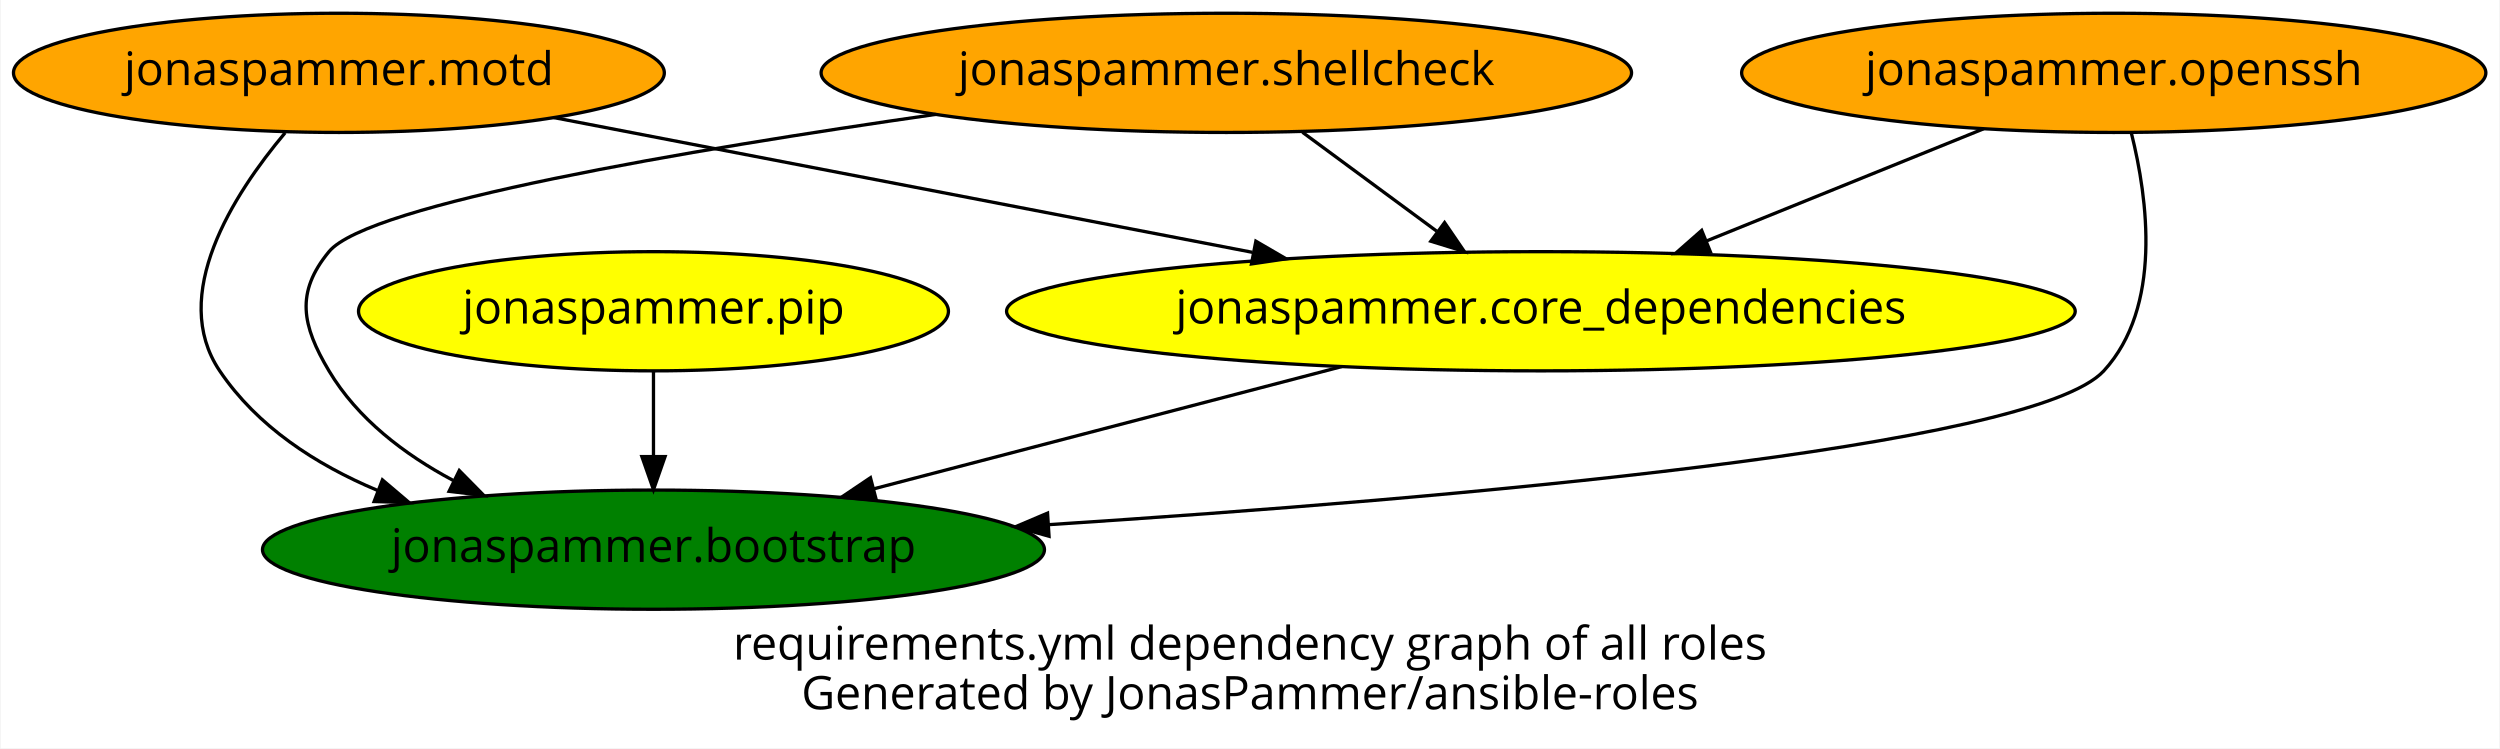
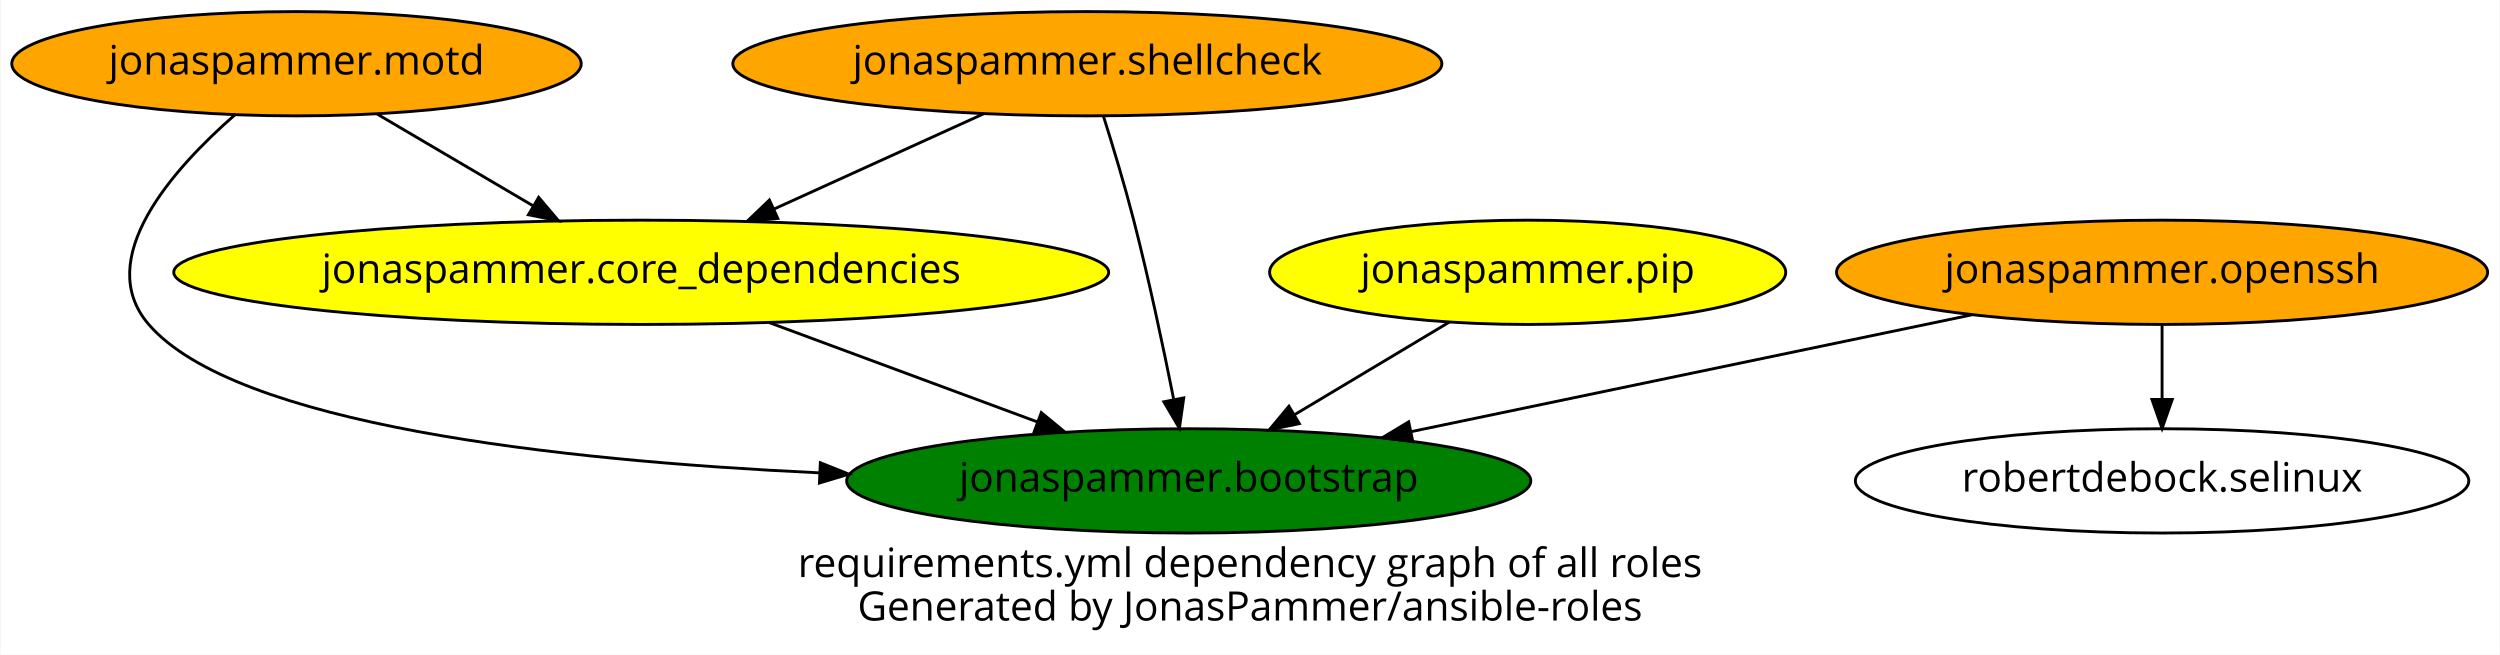
- <svg xmlns="http://www.w3.org/2000/svg" width="755pt" height="226pt" viewBox="0.00 0.00 754.58 226.00">
+ <svg xmlns="http://www.w3.org/2000/svg" width="863pt" height="226pt" viewBox="0.00 0.00 862.58 226.00">
  <g id="graph0" class="graph" transform="scale(1 1) rotate(0) translate(4 222)">
-     <polygon fill="white" stroke="transparent" points="-4,4 -4,-222 750.58,-222 750.58,4 -4,4" />
-     <text text-anchor="middle" x="373.29" y="-22.8" font-family="Open Sans" font-size="14.00">requirements.yml dependency graph of all roles </text>
-     <text text-anchor="middle" x="373.29" y="-7.8" font-family="Open Sans" font-size="14.00"> Generated by JonasPammer/ansible-roles</text>
+     <polygon fill="white" stroke="transparent" points="-4,4 -4,-222 858.58,-222 858.58,4 -4,4" />
+     <text text-anchor="middle" x="427.29" y="-22.8" font-family="Open Sans" font-size="14.00">requirements.yml dependency graph of all roles </text>
+     <text text-anchor="middle" x="427.29" y="-7.8" font-family="Open Sans" font-size="14.00"> Generated by JonasPammer/ansible-roles</text>
    <g id="node1" class="node">
-       <ellipse fill="green" stroke="black" cx="193.14" cy="-56" rx="118.08" ry="18" />
-       <text text-anchor="middle" x="193.14" y="-52.3" font-family="Open Sans" font-size="14.00">jonaspammer.bootstrap</text>
+       <ellipse fill="green" stroke="black" cx="406.14" cy="-56" rx="118.08" ry="18" />
+       <text text-anchor="middle" x="406.14" y="-52.3" font-family="Open Sans" font-size="14.00">jonaspammer.bootstrap</text>
    </g>
    <g id="node2" class="node">
-       <ellipse fill="yellow" stroke="black" cx="461.14" cy="-128" rx="161.37" ry="18" />
-       <text text-anchor="middle" x="461.14" y="-124.3" font-family="Open Sans" font-size="14.00">jonaspammer.core_dependencies</text>
+       <ellipse fill="yellow" stroke="black" cx="217.14" cy="-128" rx="161.37" ry="18" />
+       <text text-anchor="middle" x="217.14" y="-124.3" font-family="Open Sans" font-size="14.00">jonaspammer.core_dependencies</text>
    </g>
    <g id="edge1" class="edge">
-       <path fill="none" stroke="black" d="M401,-111.29C359.05,-100.33 303.05,-85.71 259.75,-74.4" />
-       <polygon fill="black" stroke="black" points="260.44,-70.96 249.88,-71.82 258.67,-77.73 260.44,-70.96" />
+       <path fill="none" stroke="black" d="M261.45,-110.59C289.1,-100.35 324.81,-87.12 353.84,-76.37" />
+       <polygon fill="black" stroke="black" points="355.25,-79.58 363.41,-72.83 352.81,-73.02 355.25,-79.58" />
    </g>
    <g id="node3" class="node">
      <ellipse fill="orange" stroke="black" cx="98.14" cy="-200" rx="98.28" ry="18" />
      <text text-anchor="middle" x="98.14" y="-196.3" font-family="Open Sans" font-size="14.00">jonaspammer.motd</text>
    </g>
    <g id="edge2" class="edge">
-       <path fill="none" stroke="black" d="M81.9,-181.9C66.17,-163.18 46.77,-132.8 62.14,-110 73.46,-93.21 91.11,-81.73 109.81,-73.89" />
-       <polygon fill="black" stroke="black" points="111.28,-77.08 119.36,-70.22 108.77,-70.54 111.28,-77.08" />
+       <path fill="none" stroke="black" d="M76.89,-182.37C55.33,-163.53 27.71,-132.51 47.14,-110 76.95,-75.47 187.92,-63.04 278.69,-58.77" />
+       <polygon fill="black" stroke="black" points="278.97,-62.26 288.81,-58.32 278.66,-55.26 278.97,-62.26" />
    </g>
    <g id="edge3" class="edge">
-       <path fill="none" stroke="black" d="M163.04,-186.49C221.88,-175.14 309.09,-158.32 374,-145.8" />
-       <polygon fill="black" stroke="black" points="375.06,-149.16 384.21,-143.83 373.73,-142.29 375.06,-149.16" />
+       <path fill="none" stroke="black" d="M126.04,-182.59C142.07,-173.16 162.41,-161.2 179.8,-150.96" />
+       <polygon fill="black" stroke="black" points="181.74,-153.88 188.59,-145.8 178.2,-147.85 181.74,-153.88" />
    </g>
    <g id="node4" class="node">
-       <ellipse fill="yellow" stroke="black" cx="193.14" cy="-128" rx="89.08" ry="18" />
-       <text text-anchor="middle" x="193.14" y="-124.3" font-family="Open Sans" font-size="14.00">jonaspammer.pip</text>
+       <ellipse fill="orange" stroke="black" cx="742.14" cy="-128" rx="112.38" ry="18" />
+       <text text-anchor="middle" x="742.14" y="-124.3" font-family="Open Sans" font-size="14.00">jonaspammer.openssh</text>
    </g>
    <g id="edge4" class="edge">
-       <path fill="none" stroke="black" d="M193.14,-109.7C193.14,-101.98 193.14,-92.71 193.14,-84.11" />
-       <polygon fill="black" stroke="black" points="196.64,-84.1 193.14,-74.1 189.64,-84.1 196.64,-84.1" />
+       <path fill="none" stroke="black" d="M676.56,-113.34C621.04,-101.77 541.4,-85.18 482.92,-73" />
+       <polygon fill="black" stroke="black" points="483.5,-69.54 472.99,-70.93 482.07,-76.39 483.5,-69.54" />
+     </g>
+     <g id="node7" class="node">
+       <ellipse fill="none" stroke="black" cx="742.14" cy="-56" rx="105.88" ry="18" />
+       <text text-anchor="middle" x="742.14" y="-52.3" font-family="Open Sans" font-size="14.00">robertdebock.selinux</text>
+     </g>
+     <g id="edge5" class="edge">
+       <path fill="none" stroke="black" d="M742.14,-109.7C742.14,-101.98 742.14,-92.71 742.14,-84.11" />
+       <polygon fill="black" stroke="black" points="745.64,-84.1 742.14,-74.1 738.64,-84.1 745.64,-84.1" />
    </g>
    <g id="node5" class="node">
-       <ellipse fill="orange" stroke="black" cx="366.14" cy="-200" rx="122.38" ry="18" />
-       <text text-anchor="middle" x="366.14" y="-196.3" font-family="Open Sans" font-size="14.00">jonaspammer.shellcheck</text>
-     </g>
-     <g id="edge5" class="edge">
-       <path fill="none" stroke="black" d="M278.39,-187.46C203.81,-176.75 106.95,-160.34 95.14,-146 84.97,-133.65 86.95,-123.74 95.14,-110 103.75,-95.55 117.82,-84.81 132.64,-76.91" />
-       <polygon fill="black" stroke="black" points="134.49,-79.9 141.93,-72.36 131.41,-73.62 134.49,-79.9" />
+       <ellipse fill="yellow" stroke="black" cx="523.14" cy="-128" rx="89.08" ry="18" />
+       <text text-anchor="middle" x="523.14" y="-124.3" font-family="Open Sans" font-size="14.00">jonaspammer.pip</text>
    </g>
    <g id="edge6" class="edge">
-       <path fill="none" stroke="black" d="M389.14,-182.05C401.3,-173.09 416.41,-161.96 429.65,-152.2" />
-       <polygon fill="black" stroke="black" points="432.05,-154.78 438.03,-146.03 427.9,-149.15 432.05,-154.78" />
+       <path fill="none" stroke="black" d="M496.01,-110.76C480.14,-101.27 459.9,-89.17 442.65,-78.84" />
+       <polygon fill="black" stroke="black" points="444.32,-75.76 433.94,-73.63 440.73,-81.77 444.32,-75.76" />
    </g>
    <g id="node6" class="node">
-       <ellipse fill="orange" stroke="black" cx="634.14" cy="-200" rx="112.38" ry="18" />
-       <text text-anchor="middle" x="634.14" y="-196.3" font-family="Open Sans" font-size="14.00">jonaspammer.openssh</text>
+       <ellipse fill="orange" stroke="black" cx="371.14" cy="-200" rx="122.38" ry="18" />
+       <text text-anchor="middle" x="371.14" y="-196.3" font-family="Open Sans" font-size="14.00">jonaspammer.shellcheck</text>
    </g>
    <g id="edge7" class="edge">
-       <path fill="none" stroke="black" d="M639.46,-181.82C644.45,-161.88 648.8,-129.26 631.14,-110 609.84,-86.76 434.81,-71.5 312.58,-63.56" />
-       <polygon fill="black" stroke="black" points="312.6,-60.05 302.4,-62.9 312.15,-67.04 312.6,-60.05" />
+       <path fill="none" stroke="black" d="M376.69,-181.92C379.95,-171.58 384.03,-158.1 387.14,-146 392.42,-125.47 397.39,-102.02 400.91,-84.34" />
+       <polygon fill="black" stroke="black" points="404.42,-84.65 402.92,-74.16 397.55,-83.3 404.42,-84.65" />
    </g>
    <g id="edge8" class="edge">
-       <path fill="none" stroke="black" d="M594.88,-183.12C570.11,-173.09 537.88,-160.05 511.27,-149.28" />
-       <polygon fill="black" stroke="black" points="512.33,-145.94 501.74,-145.43 509.7,-152.42 512.33,-145.94" />
+       <path fill="none" stroke="black" d="M335.42,-182.76C313.87,-172.97 286.19,-160.39 263.02,-149.86" />
+       <polygon fill="black" stroke="black" points="264.29,-146.59 253.73,-145.63 261.39,-152.96 264.29,-146.59" />
    </g>
  </g>
</svg>
